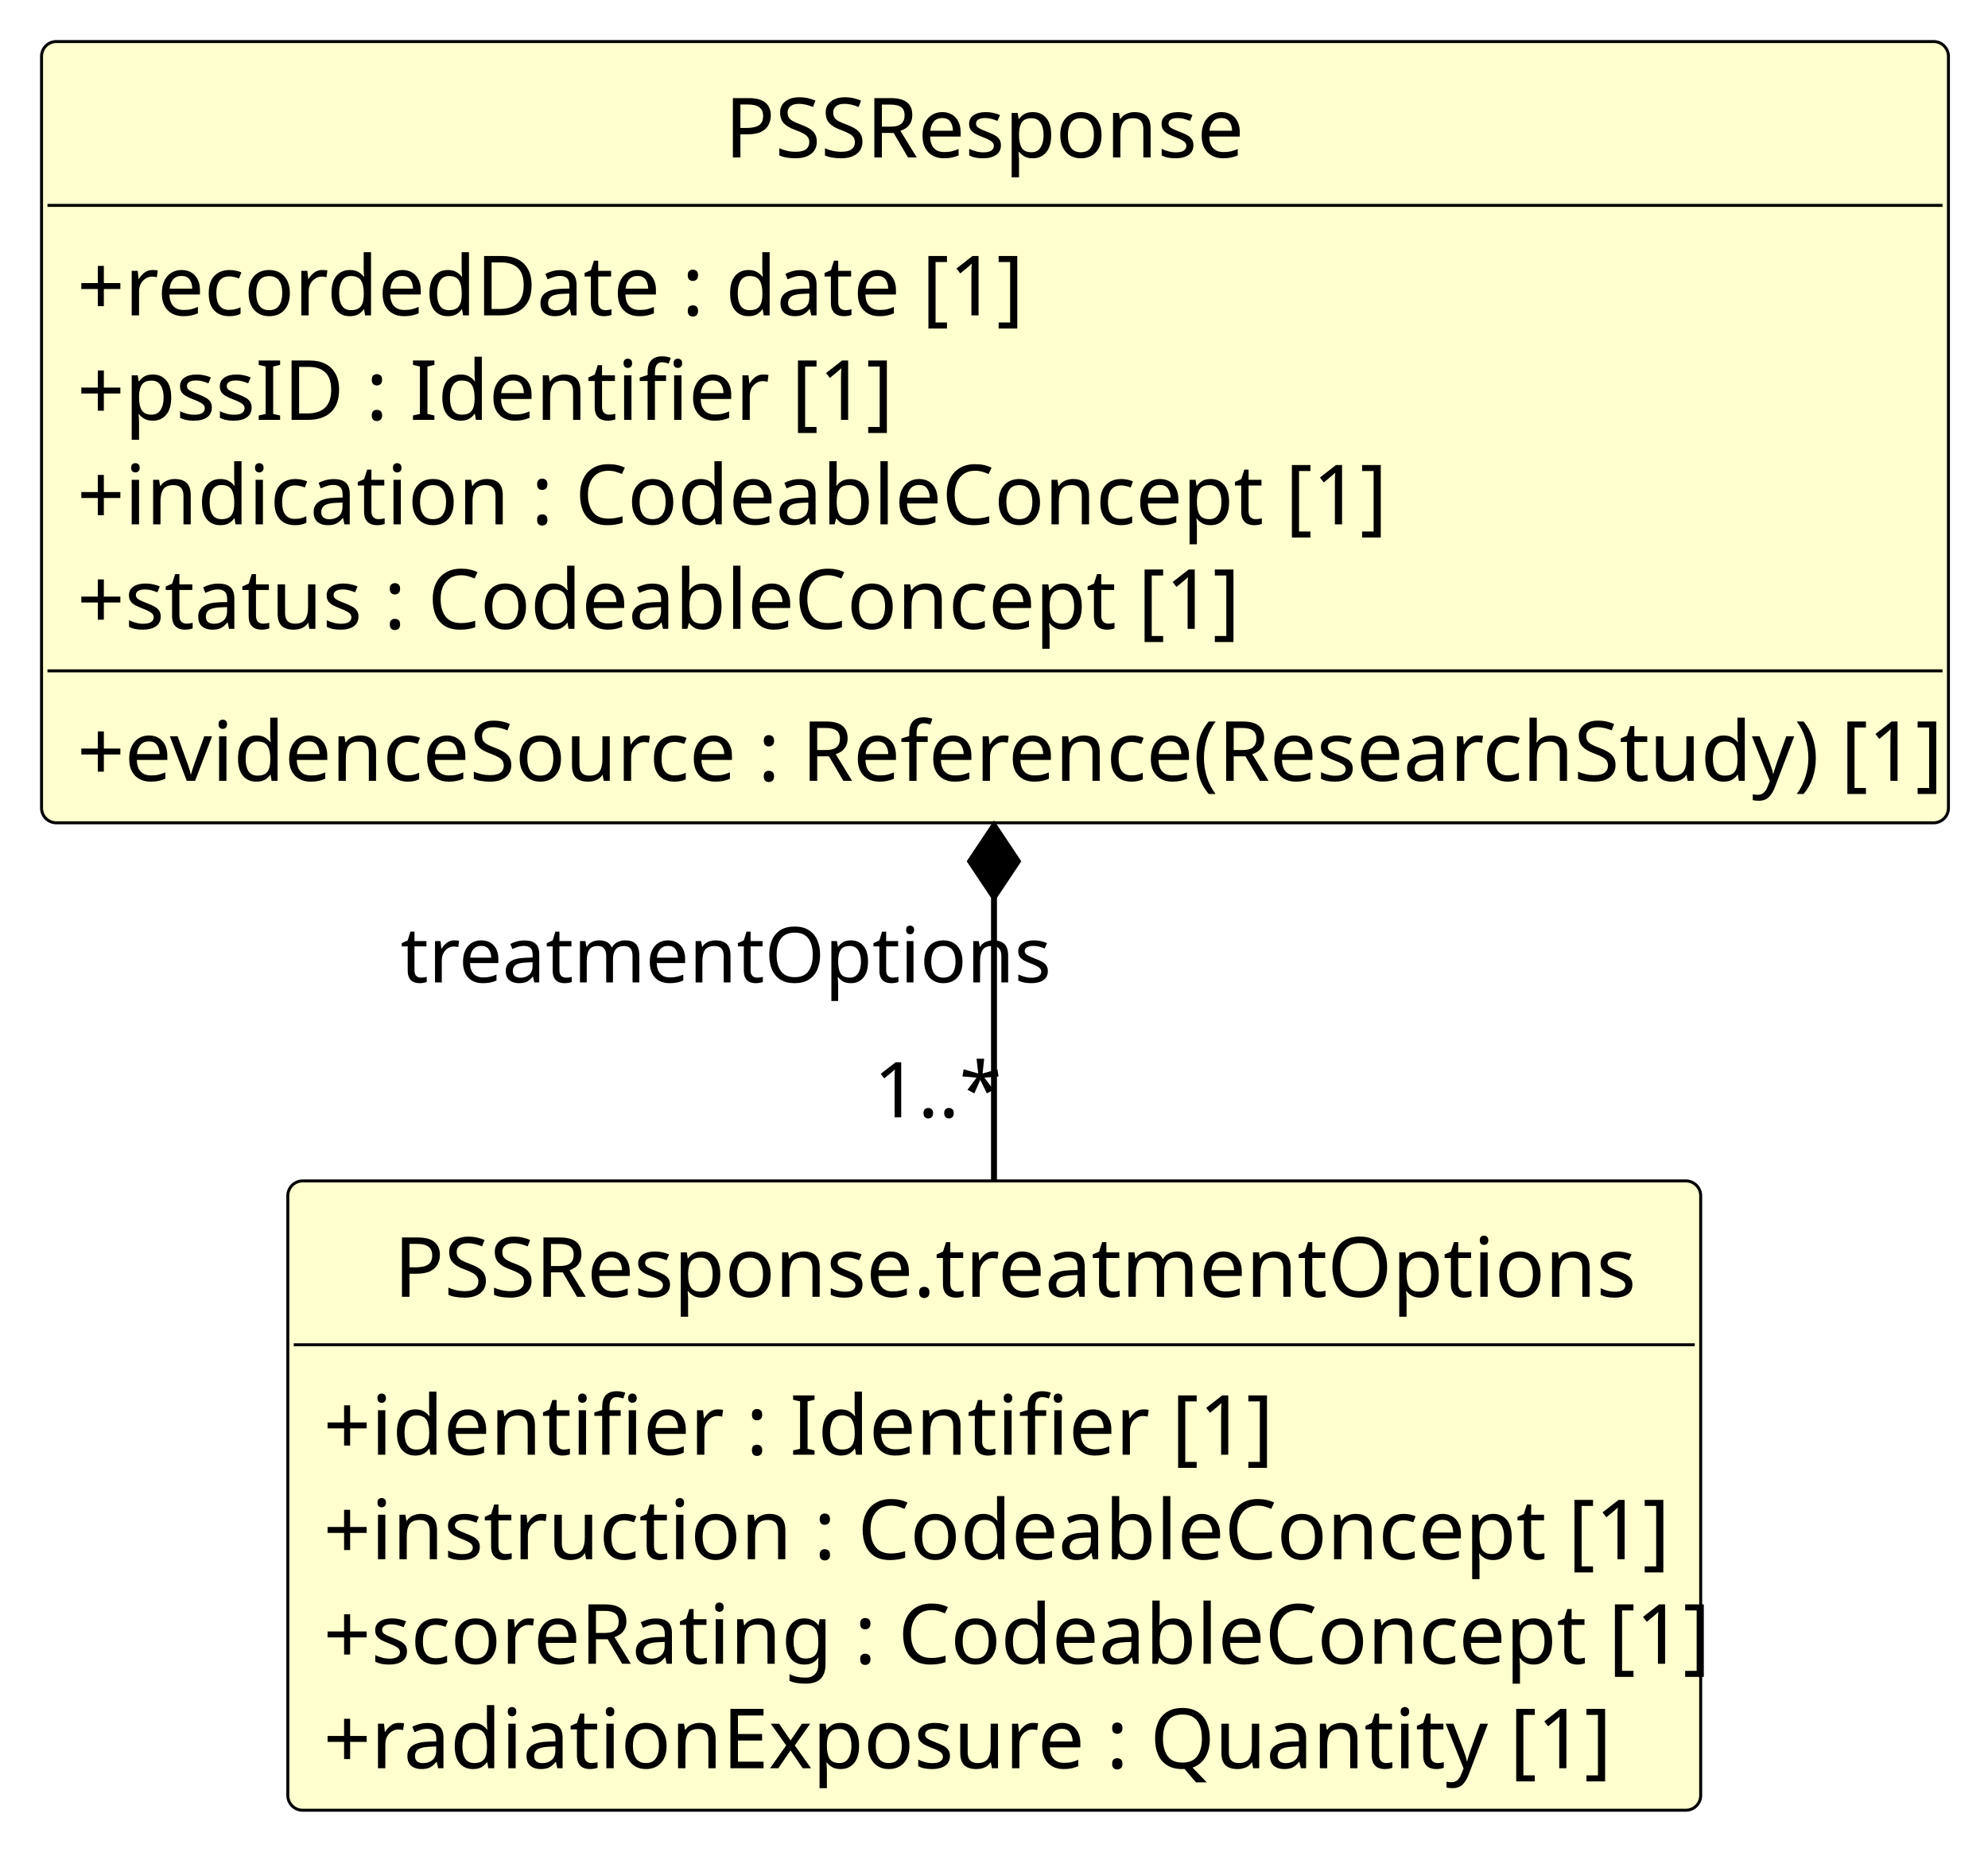
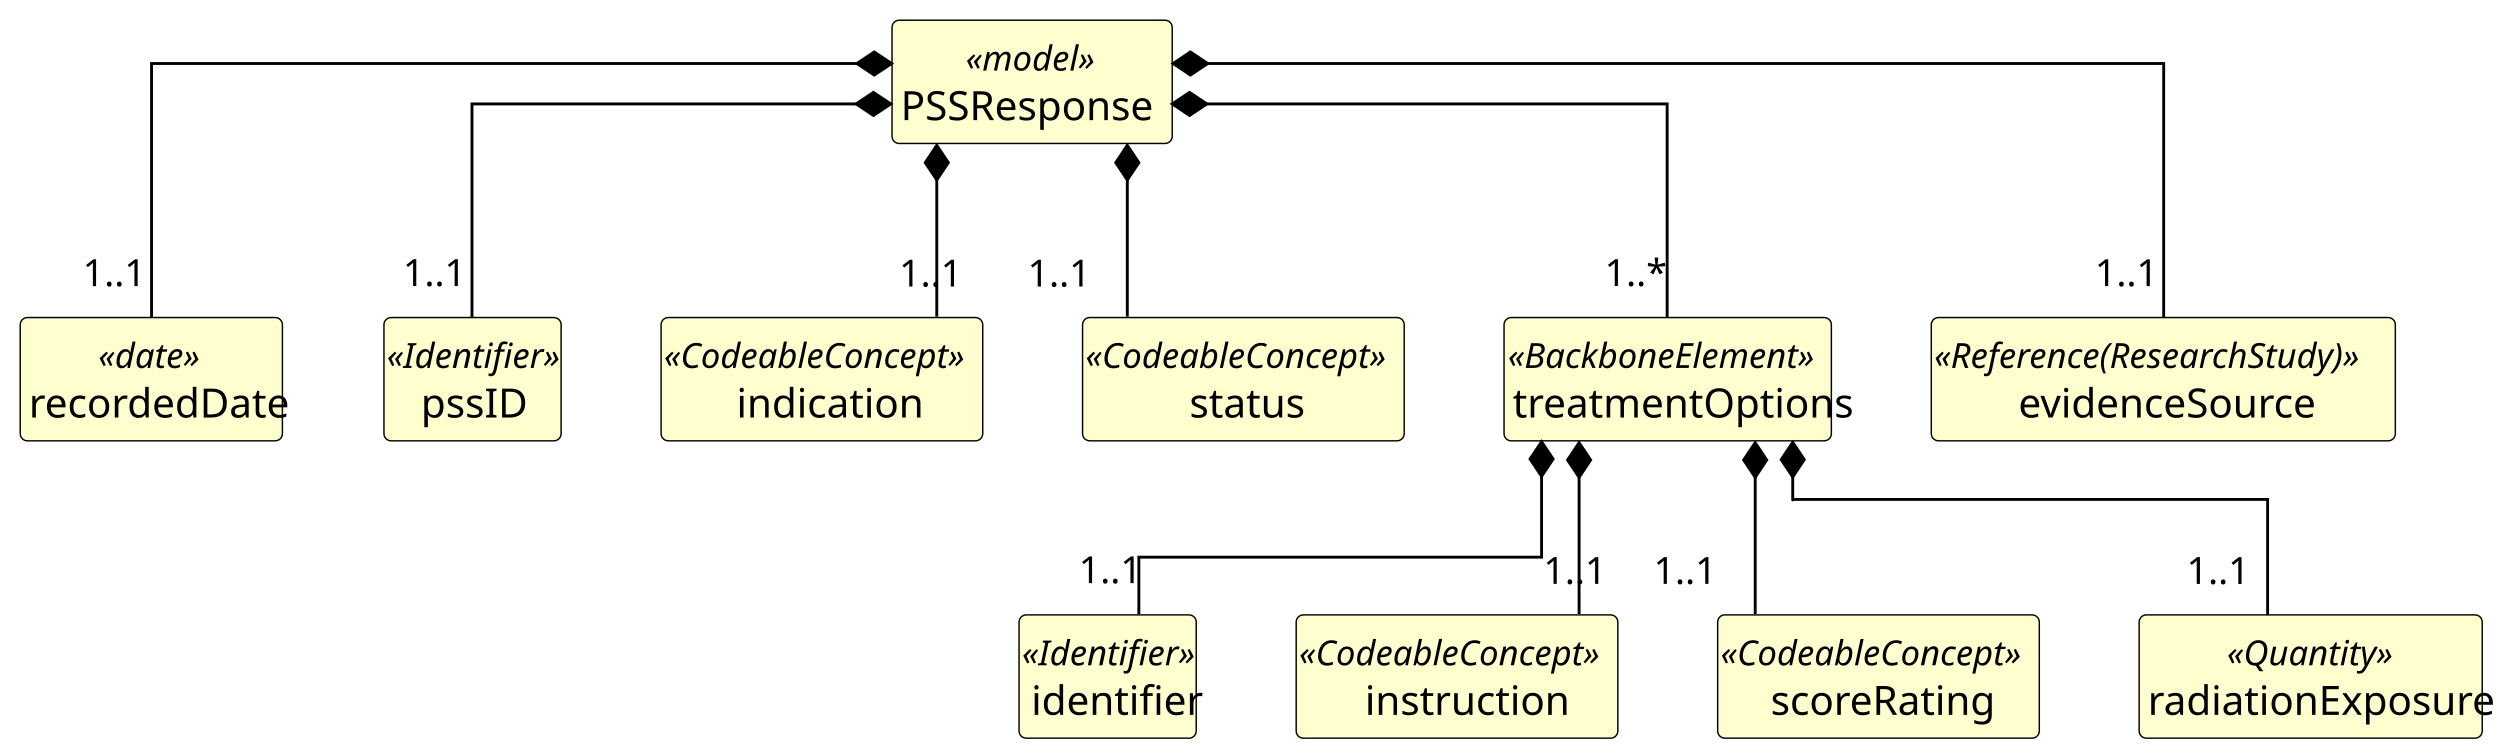
- <svg xmlns="http://www.w3.org/2000/svg" contentStyleType="text/css" data-diagram-type="CLASS" height="312px" preserveAspectRatio="none" style="width:335px;height:312px;background:#FFFFFF;" version="1.1" viewBox="0 0 335 312" width="335px" zoomAndPan="magnify">
+ <svg xmlns="http://www.w3.org/2000/svg" contentStyleType="text/css" data-diagram-type="CLASS" height="261px" preserveAspectRatio="none" style="width:866px;height:261px;background:#FFFFFF;" version="1.1" viewBox="0 0 866 261" width="866px" zoomAndPan="magnify">
  <defs />
  <g>
    <g class="entity" data-entity="PSSResponse" data-source-line="14" data-uid="ent0002" id="entity_PSSResponse">
-       <rect fill="#FEFECE" height="131.656" rx="2.5" ry="2.5" style="stroke:#000000;stroke-width:0.5;" width="321.333" x="7" y="7" />
-       <text fill="#000000" font-family="sans-serif" font-size="14" lengthAdjust="spacing" textLength="91.055" x="122.139" y="26.533">PSSResponse</text>
-       <line style="stroke:#000000;stroke-width:0.5;" x1="8" x2="327.333" y1="34.609" y2="34.609" />
-       <text fill="#000000" font-family="sans-serif" font-size="14" lengthAdjust="spacing" textLength="151.375" x="13" y="53.143">+recordedDate : date [1]</text>
-       <text fill="#000000" font-family="sans-serif" font-size="14" lengthAdjust="spacing" textLength="128.782" x="13" y="70.752">+pssID : Identifier [1]</text>
-       <text fill="#000000" font-family="sans-serif" font-size="14" lengthAdjust="spacing" textLength="210.533" x="13" y="88.361">+indication : CodeableConcept [1]</text>
-       <text fill="#000000" font-family="sans-serif" font-size="14" lengthAdjust="spacing" textLength="188.733" x="13" y="105.971">+status : CodeableConcept [1]</text>
-       <line style="stroke:#000000;stroke-width:0.5;" x1="8" x2="327.333" y1="113.047" y2="113.047" />
-       <text fill="#000000" font-family="sans-serif" font-size="14" lengthAdjust="spacing" textLength="309.333" x="13" y="131.58">+evidenceSource : Reference(ResearchStudy) [1]</text>
+       <rect fill="#FEFECE" height="42.703" rx="2.5" ry="2.5" style="stroke:#000000;stroke-width:0.5;" width="97.055" x="309" y="7" />
+       <text fill="#000000" font-family="sans-serif" font-size="12" font-style="italic" lengthAdjust="spacing" textLength="46.031" x="334.512" y="24.457">«model»</text>
+       <text fill="#000000" font-family="sans-serif" font-size="14" lengthAdjust="spacing" textLength="91.055" x="312" y="41.627">PSSResponse</text>
    </g>
-     <g class="entity" data-entity="PSSResponse_treatmentOptions" data-source-line="22" data-uid="ent0003" id="entity_PSSResponse_treatmentOptions">
-       <rect fill="#FEFECE" height="106.047" rx="2.5" ry="2.5" style="stroke:#000000;stroke-width:0.5;" width="238.085" x="48.5" y="199" />
-       <text fill="#000000" font-family="sans-serif" font-size="14" lengthAdjust="spacing" textLength="202.33" x="66.377" y="218.533">PSSResponse.treatmentOptions</text>
-       <line style="stroke:#000000;stroke-width:0.5;" x1="49.5" x2="285.585" y1="226.609" y2="226.609" />
-       <text fill="#000000" font-family="sans-serif" font-size="14" lengthAdjust="spacing" textLength="145.913" x="54.5" y="245.143">+identifier : Identifier [1]</text>
-       <text fill="#000000" font-family="sans-serif" font-size="14" lengthAdjust="spacing" textLength="215.189" x="54.5" y="262.752">+instruction : CodeableConcept [1]</text>
-       <text fill="#000000" font-family="sans-serif" font-size="14" lengthAdjust="spacing" textLength="226.085" x="54.5" y="280.361">+scoreRating : CodeableConcept [1]</text>
-       <text fill="#000000" font-family="sans-serif" font-size="14" lengthAdjust="spacing" textLength="204.285" x="54.5" y="297.971">+radiationExposure : Quantity [1]</text>
+     <g class="entity" data-entity="PSSResponse_recordedDate" data-source-line="17" data-uid="ent0003" id="entity_PSSResponse_recordedDate">
+       <rect fill="#FEFECE" height="42.703" rx="2.5" ry="2.5" style="stroke:#000000;stroke-width:0.5;" width="90.827" x="7" y="110" />
+       <text fill="#000000" font-family="sans-serif" font-size="12" font-style="italic" lengthAdjust="spacing" textLength="36.703" x="34.062" y="127.457">«date»</text>
+       <text fill="#000000" font-family="sans-serif" font-size="14" lengthAdjust="spacing" textLength="84.827" x="10" y="144.627">recordedDate</text>
    </g>
-     <g class="link" data-entity-1="PSSResponse" data-entity-2="PSSResponse_treatmentOptions" data-source-line="29" data-uid="lnk4" id="link_PSSResponse_PSSResponse_treatmentOptions">
-       <path codeLine="29" d="M167.5,151.14 C167.5,170.86 167.5,180.21 167.5,198.97" fill="none" id="PSSResponse-backto-PSSResponse_treatmentOptions" style="stroke:#000000;stroke-width:1;" />
-       <polygon fill="#000000" points="167.5,139.14,163.5,145.14,167.5,151.14,171.5,145.14,167.5,139.14" style="stroke:#000000;stroke-width:1;" />
-       <text fill="#000000" font-family="sans-serif" font-size="13" lengthAdjust="spacing" textLength="99.715" x="67.5" y="165.555">treatmentOptions</text>
-       <text fill="#000000" font-family="sans-serif" font-size="13" lengthAdjust="spacing" textLength="19.513" x="147.252" y="188.285">1..*</text>
+     <g class="entity" data-entity="PSSResponse_pssID" data-source-line="20" data-uid="ent0004" id="entity_PSSResponse_pssID">
+       <rect fill="#FEFECE" height="42.703" rx="2.5" ry="2.5" style="stroke:#000000;stroke-width:0.5;" width="61.373" x="133" y="110" />
+       <text fill="#000000" font-family="sans-serif" font-size="12" font-style="italic" lengthAdjust="spacing" textLength="59.373" x="134" y="127.457">«Identifier»</text>
+       <text fill="#000000" font-family="sans-serif" font-size="14" lengthAdjust="spacing" textLength="35.786" x="145.793" y="144.627">pssID</text>
+     </g>
+     <g class="entity" data-entity="PSSResponse_indication" data-source-line="23" data-uid="ent0005" id="entity_PSSResponse_indication">
+       <rect fill="#FEFECE" height="42.703" rx="2.5" ry="2.5" style="stroke:#000000;stroke-width:0.5;" width="111.418" x="229" y="110" />
+       <text fill="#000000" font-family="sans-serif" font-size="12" font-style="italic" lengthAdjust="spacing" textLength="109.418" x="230" y="127.457">«CodeableConcept»</text>
+       <text fill="#000000" font-family="sans-serif" font-size="14" lengthAdjust="spacing" textLength="59.151" x="255.133" y="144.627">indication</text>
+     </g>
+     <g class="entity" data-entity="PSSResponse_status" data-source-line="26" data-uid="ent0006" id="entity_PSSResponse_status">
+       <rect fill="#FEFECE" height="42.703" rx="2.5" ry="2.5" style="stroke:#000000;stroke-width:0.5;" width="111.418" x="375" y="110" />
+       <text fill="#000000" font-family="sans-serif" font-size="12" font-style="italic" lengthAdjust="spacing" textLength="109.418" x="376" y="127.457">«CodeableConcept»</text>
+       <text fill="#000000" font-family="sans-serif" font-size="14" lengthAdjust="spacing" textLength="37.352" x="412.033" y="144.627">status</text>
+     </g>
+     <g class="entity" data-entity="PSSResponse_treatmentOptions" data-source-line="29" data-uid="ent0007" id="entity_PSSResponse_treatmentOptions">
+       <rect fill="#FEFECE" height="42.703" rx="2.5" ry="2.5" style="stroke:#000000;stroke-width:0.5;" width="113.386" x="521" y="110" />
+       <text fill="#000000" font-family="sans-serif" font-size="12" font-style="italic" lengthAdjust="spacing" textLength="110.742" x="522.322" y="127.457">«BackboneElement»</text>
+       <text fill="#000000" font-family="sans-serif" font-size="14" lengthAdjust="spacing" textLength="107.386" x="524" y="144.627">treatmentOptions</text>
+     </g>
+     <g class="entity" data-entity="PSSResponse_treatmentOptions_identifier" data-source-line="32" data-uid="ent0008" id="entity_PSSResponse_treatmentOptions_identifier">
+       <rect fill="#FEFECE" height="42.703" rx="2.5" ry="2.5" style="stroke:#000000;stroke-width:0.5;" width="61.373" x="353" y="213" />
+       <text fill="#000000" font-family="sans-serif" font-size="12" font-style="italic" lengthAdjust="spacing" textLength="59.373" x="354" y="230.457">«Identifier»</text>
+       <text fill="#000000" font-family="sans-serif" font-size="14" lengthAdjust="spacing" textLength="52.917" x="357.228" y="247.627">identifier</text>
+     </g>
+     <g class="entity" data-entity="PSSResponse_treatmentOptions_instruction" data-source-line="35" data-uid="ent0009" id="entity_PSSResponse_treatmentOptions_instruction">
+       <rect fill="#FEFECE" height="42.703" rx="2.5" ry="2.5" style="stroke:#000000;stroke-width:0.5;" width="111.418" x="449" y="213" />
+       <text fill="#000000" font-family="sans-serif" font-size="12" font-style="italic" lengthAdjust="spacing" textLength="109.418" x="450" y="230.457">«CodeableConcept»</text>
+       <text fill="#000000" font-family="sans-serif" font-size="14" lengthAdjust="spacing" textLength="63.807" x="472.806" y="247.627">instruction</text>
+     </g>
+     <g class="entity" data-entity="PSSResponse_treatmentOptions_scoreRating" data-source-line="38" data-uid="ent0010" id="entity_PSSResponse_treatmentOptions_scoreRating">
+       <rect fill="#FEFECE" height="42.703" rx="2.5" ry="2.5" style="stroke:#000000;stroke-width:0.5;" width="111.418" x="595" y="213" />
+       <text fill="#000000" font-family="sans-serif" font-size="12" font-style="italic" lengthAdjust="spacing" textLength="109.418" x="596" y="230.457">«CodeableConcept»</text>
+       <text fill="#000000" font-family="sans-serif" font-size="14" lengthAdjust="spacing" textLength="74.703" x="613.357" y="247.627">scoreRating</text>
+     </g>
+     <g class="entity" data-entity="PSSResponse_treatmentOptions_radiationExposure" data-source-line="41" data-uid="ent0011" id="entity_PSSResponse_treatmentOptions_radiationExposure">
+       <rect fill="#FEFECE" height="42.703" rx="2.5" ry="2.5" style="stroke:#000000;stroke-width:0.5;" width="118.848" x="741" y="213" />
+       <text fill="#000000" font-family="sans-serif" font-size="12" font-style="italic" lengthAdjust="spacing" textLength="58.037" x="771.405" y="230.457">«Quantity»</text>
+       <text fill="#000000" font-family="sans-serif" font-size="14" lengthAdjust="spacing" textLength="112.848" x="744" y="247.627">radiationExposure</text>
+     </g>
+     <g class="entity" data-entity="PSSResponse_evidenceSource" data-source-line="44" data-uid="ent0012" id="entity_PSSResponse_evidenceSource">
+       <rect fill="#FEFECE" height="42.703" rx="2.5" ry="2.5" style="stroke:#000000;stroke-width:0.5;" width="160.748" x="669" y="110" />
+       <text fill="#000000" font-family="sans-serif" font-size="12" font-style="italic" lengthAdjust="spacing" textLength="158.748" x="670" y="127.457">«Reference(ResearchStudy)»</text>
+       <text fill="#000000" font-family="sans-serif" font-size="14" lengthAdjust="spacing" textLength="100.399" x="699.174" y="144.627">evidenceSource</text>
+     </g>
+     <g class="link" data-entity-1="PSSResponse" data-entity-2="PSSResponse_recordedDate" data-source-line="47" data-uid="lnk13" id="link_PSSResponse_PSSResponse_recordedDate">
+       <path codeLine="47" d="M296.83,22 C210.72,22 52.5,22 52.5,22 C52.5,22 52.5,77.95 52.5,109.87" fill="none" id="PSSResponse-backto-PSSResponse_recordedDate" style="stroke:#000000;stroke-width:1;" />
+       <polygon fill="#000000" points="308.83,22,302.83,18,296.83,22,302.83,26,308.83,22" style="stroke:#000000;stroke-width:1;" />
+       <text fill="#000000" font-family="sans-serif" font-size="13" lengthAdjust="spacing" textLength="21.684" x="28.667" y="99.123">1..1</text>
+     </g>
+     <g class="link" data-entity-1="PSSResponse" data-entity-2="PSSResponse_pssID" data-source-line="48" data-uid="lnk14" id="link_PSSResponse_PSSResponse_pssID">
+       <path codeLine="48" d="M296.55,36 C239.07,36 163.5,36 163.5,36 C163.5,36 163.5,81.65 163.5,109.83" fill="none" id="PSSResponse-backto-PSSResponse_pssID" style="stroke:#000000;stroke-width:1;" />
+       <polygon fill="#000000" points="308.55,36,302.55,32,296.55,36,302.55,40,308.55,36" style="stroke:#000000;stroke-width:1;" />
+       <text fill="#000000" font-family="sans-serif" font-size="13" lengthAdjust="spacing" textLength="21.684" x="139.59" y="99.072">1..1</text>
+     </g>
+     <g class="link" data-entity-1="PSSResponse" data-entity-2="PSSResponse_indication" data-source-line="49" data-uid="lnk15" id="link_PSSResponse_PSSResponse_indication">
+       <path codeLine="49" d="M324.5,62.34 C324.5,79.82 324.5,92.22 324.5,109.69" fill="none" id="PSSResponse-backto-PSSResponse_indication" style="stroke:#000000;stroke-width:1;" />
+       <polygon fill="#000000" points="324.5,50.34,320.5,56.34,324.5,62.34,328.5,56.34,324.5,50.34" style="stroke:#000000;stroke-width:1;" />
+       <text fill="#000000" font-family="sans-serif" font-size="13" lengthAdjust="spacing" textLength="21.684" x="311.464" y="99.261">1..1</text>
+     </g>
+     <g class="link" data-entity-1="PSSResponse" data-entity-2="PSSResponse_status" data-source-line="50" data-uid="lnk16" id="link_PSSResponse_PSSResponse_status">
+       <path codeLine="50" d="M390.5,62.34 C390.5,79.82 390.5,92.22 390.5,109.69" fill="none" id="PSSResponse-backto-PSSResponse_status" style="stroke:#000000;stroke-width:1;" />
+       <polygon fill="#000000" points="390.5,50.34,386.5,56.34,390.5,62.34,394.5,56.34,390.5,50.34" style="stroke:#000000;stroke-width:1;" />
+       <text fill="#000000" font-family="sans-serif" font-size="13" lengthAdjust="spacing" textLength="21.684" x="355.964" y="99.261">1..1</text>
+     </g>
+     <g class="link" data-entity-1="PSSResponse" data-entity-2="PSSResponse_treatmentOptions" data-source-line="51" data-uid="lnk17" id="link_PSSResponse_PSSResponse_treatmentOptions">
+       <path codeLine="51" d="M418.05,36 C482.84,36 577.5,36 577.5,36 C577.5,36 577.5,81.65 577.5,109.83" fill="none" id="PSSResponse-backto-PSSResponse_treatmentOptions" style="stroke:#000000;stroke-width:1;" />
+       <polygon fill="#000000" points="406.05,36,412.05,40,418.05,36,412.05,32,406.05,36" style="stroke:#000000;stroke-width:1;" />
+       <text fill="#000000" font-family="sans-serif" font-size="13" lengthAdjust="spacing" textLength="19.513" x="555.846" y="99.072">1..*</text>
+     </g>
+     <g class="link" data-entity-1="PSSResponse_treatmentOptions" data-entity-2="PSSResponse_treatmentOptions_identifier" data-source-line="52" data-uid="lnk18" id="link_PSSResponse_treatmentOptions_PSSResponse_treatmentOptions_identifier">
+       <path codeLine="52" d="M534,165.01 C534,182.74 534,193 534,193 C534,193 394.5,193 394.5,193 C394.5,193 394.5,202.74 394.5,212.78" fill="none" id="PSSResponse_treatmentOptions-backto-PSSResponse_treatmentOptions_identifier" style="stroke:#000000;stroke-width:1;" />
+       <polygon fill="#000000" points="534,153.01,530,159.01,534,165.01,538,159.01,534,153.01" style="stroke:#000000;stroke-width:1;" />
+       <text fill="#000000" font-family="sans-serif" font-size="13" lengthAdjust="spacing" textLength="21.684" x="373.684" y="202.008">1..1</text>
+     </g>
+     <g class="link" data-entity-1="PSSResponse_treatmentOptions" data-entity-2="PSSResponse_treatmentOptions_instruction" data-source-line="53" data-uid="lnk19" id="link_PSSResponse_treatmentOptions_PSSResponse_treatmentOptions_instruction">
+       <path codeLine="53" d="M547,165.34 C547,182.82 547,195.22 547,212.69" fill="none" id="PSSResponse_treatmentOptions-backto-PSSResponse_treatmentOptions_instruction" style="stroke:#000000;stroke-width:1;" />
+       <polygon fill="#000000" points="547,153.34,543,159.34,547,165.34,551,159.34,547,153.34" style="stroke:#000000;stroke-width:1;" />
+       <text fill="#000000" font-family="sans-serif" font-size="13" lengthAdjust="spacing" textLength="21.684" x="534.636" y="202.261">1..1</text>
+     </g>
+     <g class="link" data-entity-1="PSSResponse_treatmentOptions" data-entity-2="PSSResponse_treatmentOptions_scoreRating" data-source-line="54" data-uid="lnk20" id="link_PSSResponse_treatmentOptions_PSSResponse_treatmentOptions_scoreRating">
+       <path codeLine="54" d="M608,165.34 C608,182.82 608,195.22 608,212.69" fill="none" id="PSSResponse_treatmentOptions-backto-PSSResponse_treatmentOptions_scoreRating" style="stroke:#000000;stroke-width:1;" />
+       <polygon fill="#000000" points="608,153.34,604,159.34,608,165.34,612,159.34,608,153.34" style="stroke:#000000;stroke-width:1;" />
+       <text fill="#000000" font-family="sans-serif" font-size="13" lengthAdjust="spacing" textLength="21.684" x="572.792" y="202.261">1..1</text>
+     </g>
+     <g class="link" data-entity-1="PSSResponse_treatmentOptions" data-entity-2="PSSResponse_treatmentOptions_radiationExposure" data-source-line="55" data-uid="lnk21" id="link_PSSResponse_treatmentOptions_PSSResponse_treatmentOptions_radiationExposure">
+       <path codeLine="55" d="M621,165.22 C621,175.26 621,173 621,173 C621,173 785.5,173 785.5,173 C785.5,173 785.5,195.26 785.5,212.99" fill="none" id="PSSResponse_treatmentOptions-backto-PSSResponse_treatmentOptions_radiationExposure" style="stroke:#000000;stroke-width:1;" />
+       <polygon fill="#000000" points="621,153.22,617,159.22,621,165.22,625,159.22,621,153.22" style="stroke:#000000;stroke-width:1;" />
+       <text fill="#000000" font-family="sans-serif" font-size="13" lengthAdjust="spacing" textLength="21.684" x="757.446" y="202.277">1..1</text>
+     </g>
+     <g class="link" data-entity-1="PSSResponse" data-entity-2="PSSResponse_evidenceSource" data-source-line="56" data-uid="lnk22" id="link_PSSResponse_PSSResponse_evidenceSource">
+       <path codeLine="56" d="M418.35,22 C523.44,22 749.5,22 749.5,22 C749.5,22 749.5,77.95 749.5,109.87" fill="none" id="PSSResponse-backto-PSSResponse_evidenceSource" style="stroke:#000000;stroke-width:1;" />
+       <polygon fill="#000000" points="406.35,22,412.35,26,418.35,22,412.35,18,406.35,22" style="stroke:#000000;stroke-width:1;" />
+       <text fill="#000000" font-family="sans-serif" font-size="13" lengthAdjust="spacing" textLength="21.684" x="725.678" y="99.123">1..1</text>
    </g>
  </g>
</svg>
